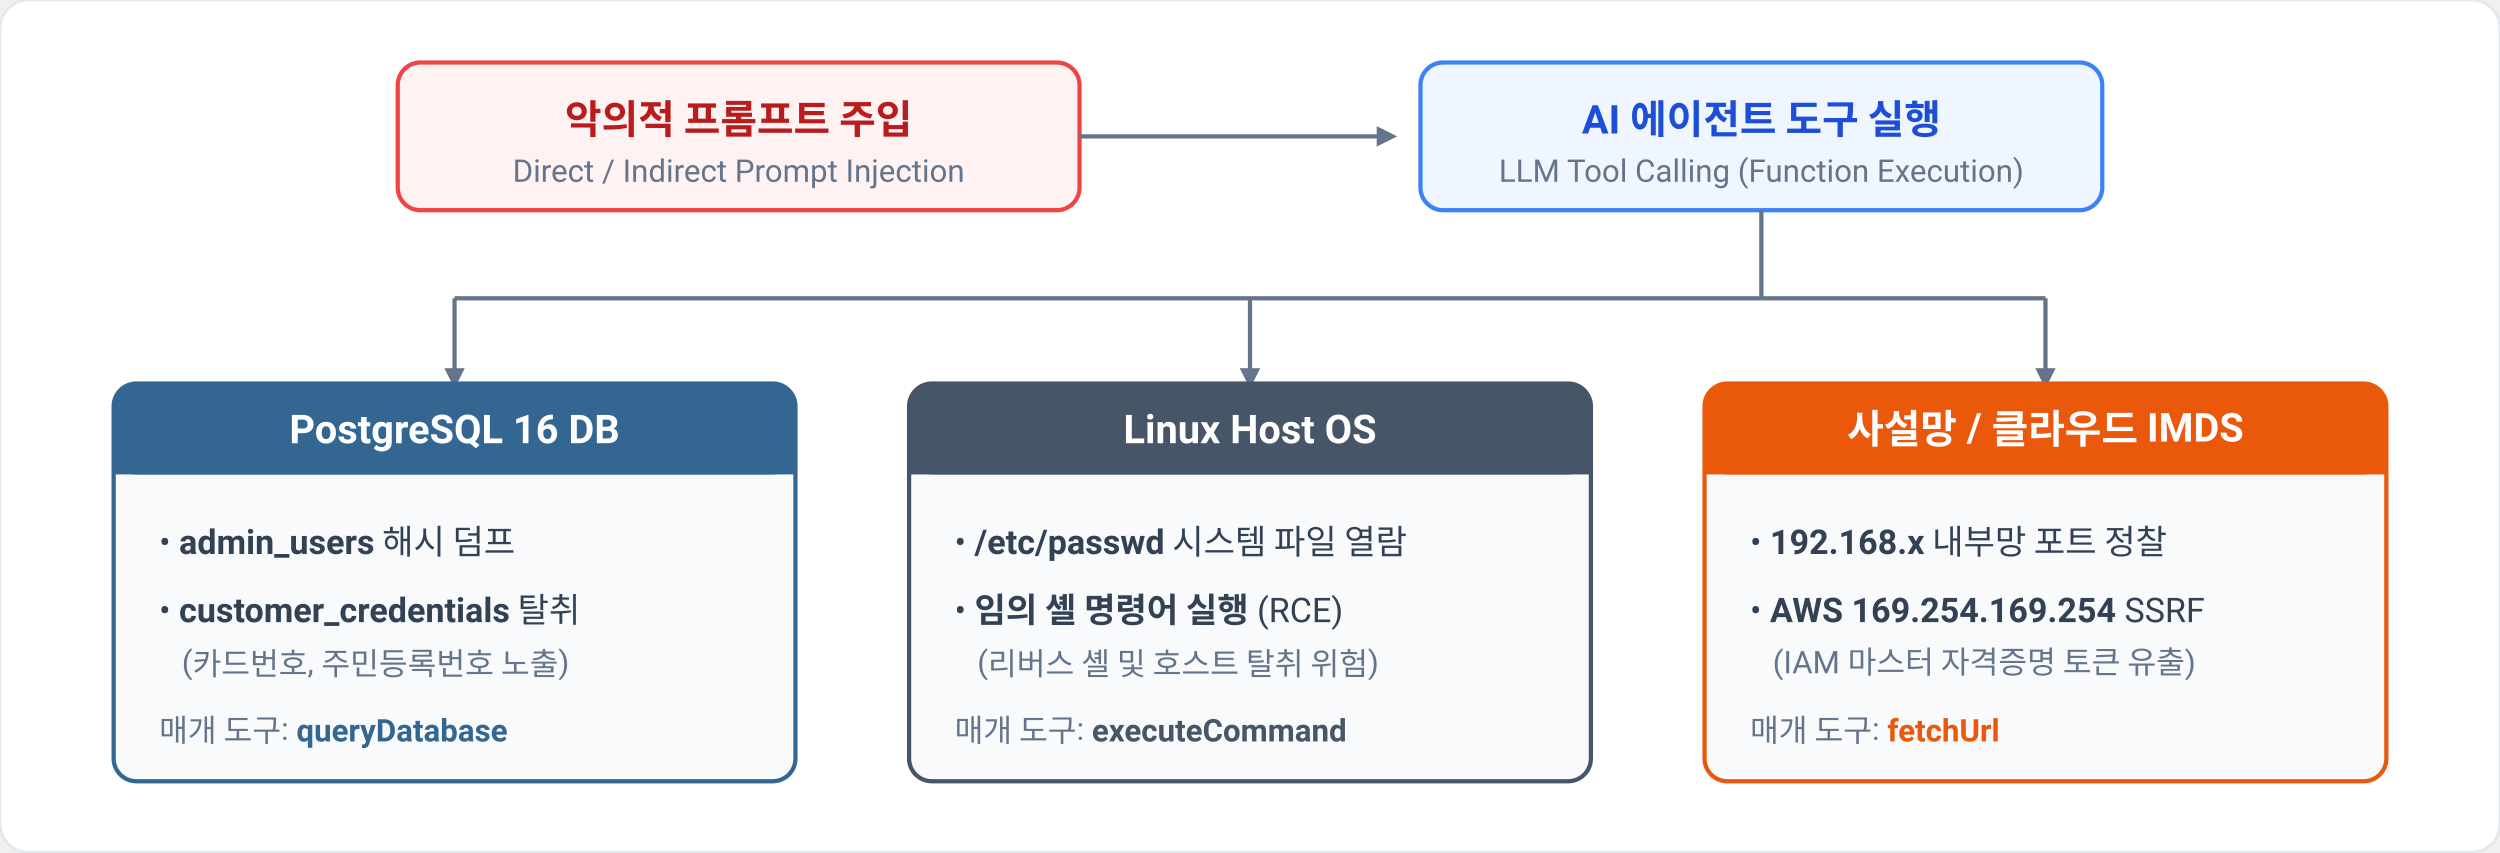
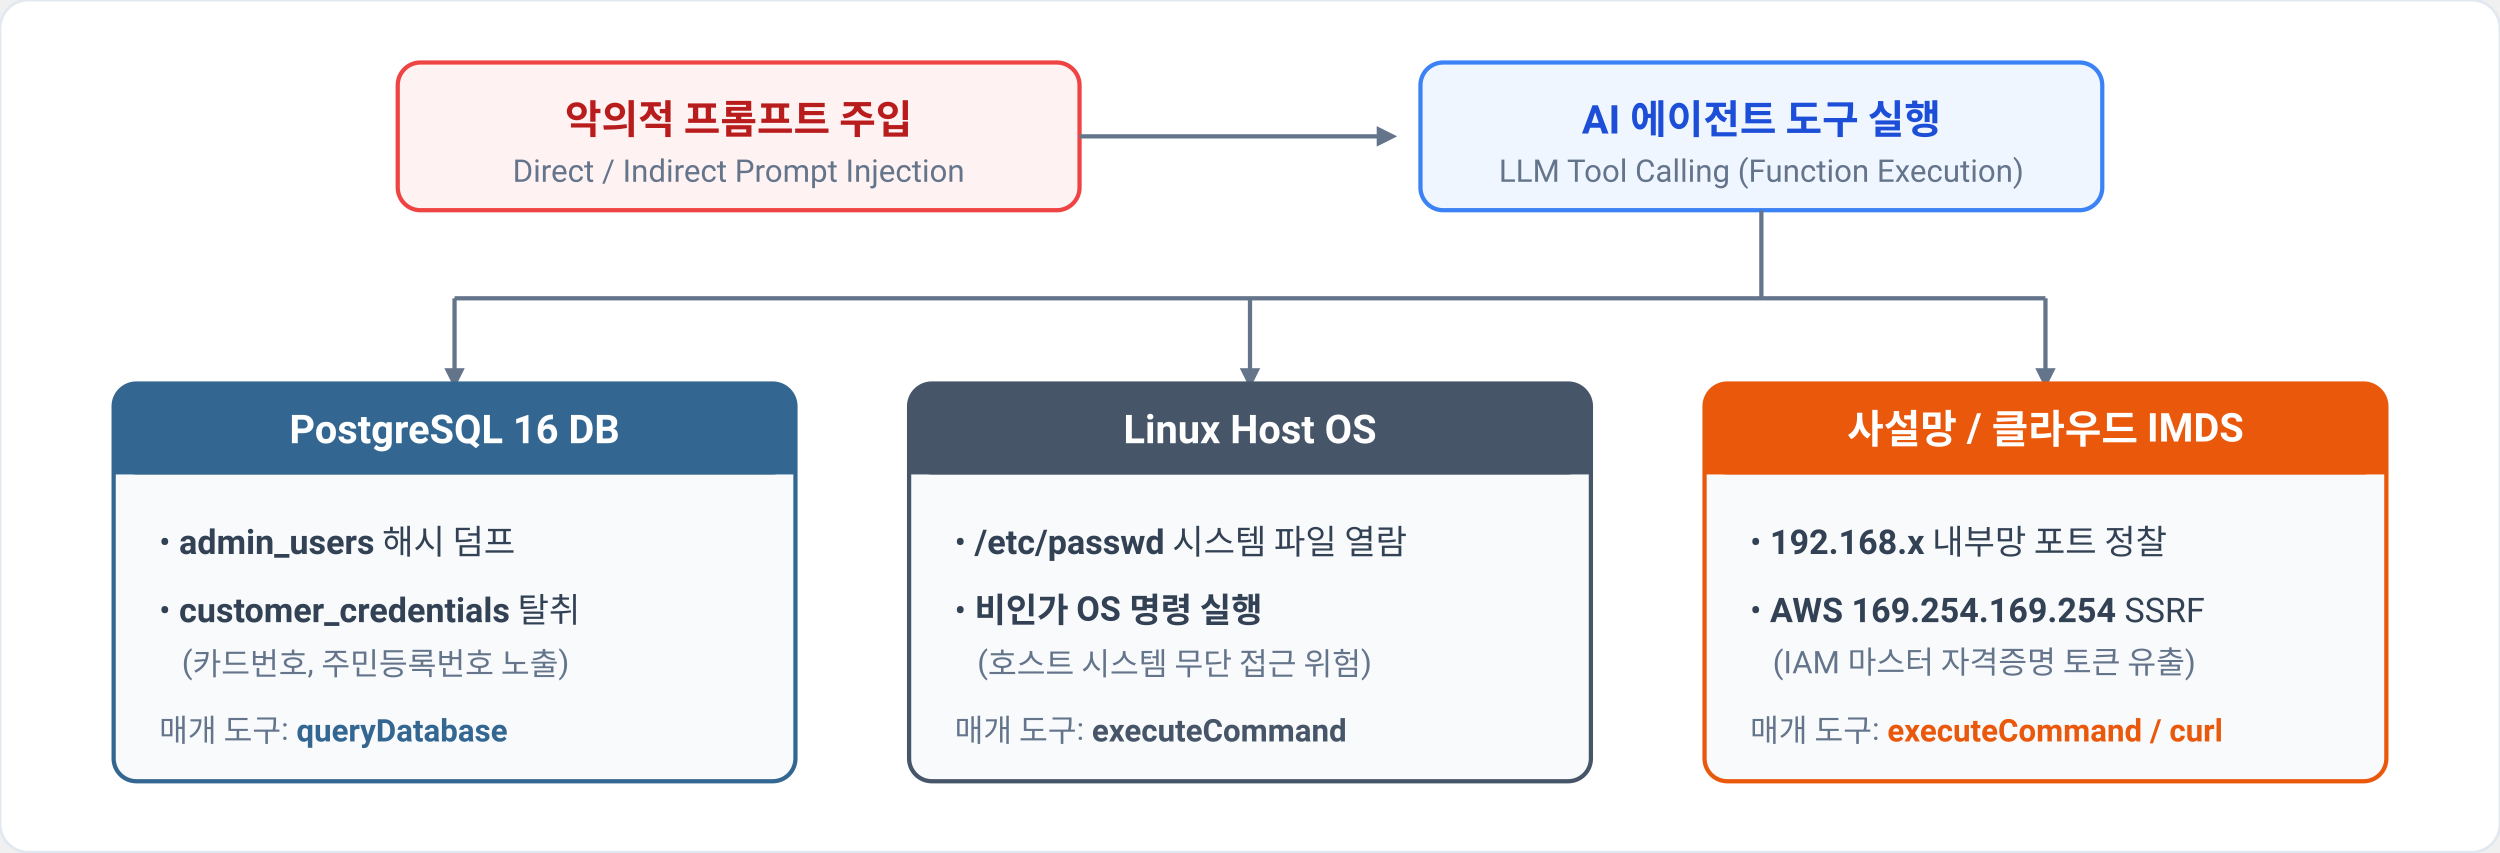
<svg xmlns="http://www.w3.org/2000/svg" viewBox="0 0 880 300" width="100%" height="100%">
  <defs>
    <style>
      .title-text { font-family: -apple-system, BlinkMacSystemFont, "Segoe UI", Roboto, "Apple SD Gothic Neo", sans-serif; font-size: 14px; font-weight: 700; }
      .sub-text { font-family: -apple-system, BlinkMacSystemFont, "Segoe UI", Roboto, "Apple SD Gothic Neo", sans-serif; font-size: 11px; fill: #64748b; }
      .item-text { font-family: -apple-system, BlinkMacSystemFont, "Segoe UI", Roboto, "Apple SD Gothic Neo", sans-serif; font-size: 12px; fill: #334155; }
      .box { rx: 8px; ry: 8px; stroke-width: 1.5px; }
      .arrow { stroke: #64748b; stroke-width: 1.5px; fill: none; }
      .arrow-head { fill: #64748b; }
    </style>
    <marker id="arrow" viewBox="0 0 10 10" refX="6" refY="5" markerWidth="6" markerHeight="6" orient="auto-start-reverse">
      <path d="M 0 1 L 8 5 L 0 9 z" class="arrow-head" />
    </marker>
  </defs>
  <rect width="880" height="300" fill="#ffffff" stroke="#e2e8f0" stroke-width="1" rx="10" />
  <g transform="translate(140, 22)">
    <rect class="box" width="240" height="52" fill="#fef2f2" stroke="#ef4444" />
    <text x="120" y="25" text-anchor="middle" class="title-text" fill="#b91c1c">악의적 프롬프트 주입</text>
    <text x="120" y="42" text-anchor="middle" class="sub-text">Direct / Indirect Prompt Injection</text>
  </g>
  <path d="M 380 48 L 490 48" class="arrow" marker-end="url(#arrow)" />
  <g transform="translate(500, 22)">
    <rect class="box" width="240" height="52" fill="#eff6ff" stroke="#3b82f6" />
    <text x="120" y="25" text-anchor="middle" class="title-text" fill="#1d4ed8">AI 에이전트 도구 실행</text>
    <text x="120" y="42" text-anchor="middle" class="sub-text">LLM Tool Calling (Function Execution)</text>
  </g>
  <path d="M 620 74 L 620 105" class="arrow" />
  <path d="M 160 105 L 720 105" class="arrow" />
  <path d="M 160 105 L 160 135" class="arrow" marker-end="url(#arrow)" />
  <path d="M 440 105 L 440 135" class="arrow" marker-end="url(#arrow)" />
  <path d="M 720 105 L 720 135" class="arrow" marker-end="url(#arrow)" />
  <g transform="translate(40, 135)">
    <rect class="box" width="240" height="140" fill="#f8fafc" stroke="#336791" />
    <rect x="0" y="0" width="240" height="32" rx="8" fill="#336791" />
    <rect x="0" y="24" width="240" height="8" fill="#336791" />
    <text x="120" y="21" text-anchor="middle" class="title-text" fill="#ffffff">PostgreSQL 16 DB</text>
    <text x="16" y="60" class="item-text">• <tspan font-weight="600">admin_users</tspan> 해시 덤프</text>
    <text x="16" y="84" class="item-text">• <tspan font-weight="600">customer_credentials</tspan> 탈취</text>
    <text x="24" y="102" class="sub-text">(카드번호, 주민등록번호 노출)</text>
    <text x="16" y="126" class="sub-text">매개 도구: <tspan fill="#336791" font-weight="600">queryDatabase</tspan>
    </text>
  </g>
  <g transform="translate(320, 135)">
    <rect class="box" width="240" height="140" fill="#f8fafc" stroke="#475569" />
    <rect x="0" y="0" width="240" height="32" rx="8" fill="#475569" />
    <rect x="0" y="24" width="240" height="8" fill="#475569" />
    <text x="120" y="21" text-anchor="middle" class="title-text" fill="#ffffff">Linux Host OS</text>
    <text x="16" y="60" class="item-text">• <tspan font-weight="600">/etc/passwd</tspan> 시스템 파일 열람</text>
-     <text x="16" y="84" class="item-text">• <tspan font-weight="600">임의 셸 명령어 실행</tspan> (RCE)</text>
-     <text x="24" y="102" class="sub-text">(리버스 셸 및 호스트 탈취 위험)</text>
+     <text x="16" y="84" class="item-text">• <tspan font-weight="600">비인가 OS 명령 실행</tspan>
+     </text>
+     <text x="24" y="102" class="sub-text">(호스트 시스템 무단 접근 위험)</text>
    <text x="16" y="126" class="sub-text">매개 도구: <tspan fill="#475569" font-weight="600">executeCommand</tspan>
    </text>
  </g>
  <g transform="translate(600, 135)">
    <rect class="box" width="240" height="140" fill="#f8fafc" stroke="#ea580c" />
    <rect x="0" y="0" width="240" height="32" rx="8" fill="#ea580c" />
    <rect x="0" y="24" width="240" height="8" fill="#ea580c" />
    <text x="120" y="21" text-anchor="middle" class="title-text" fill="#ffffff">사설망 / 클라우드 IMDS</text>
    <text x="16" y="60" class="item-text">• <tspan font-weight="600">192.168.x</tspan> 내부망 포트 정찰</text>
    <text x="16" y="84" class="item-text">• <tspan font-weight="600">AWS 169.254.169.254</tspan> SSRF</text>
    <text x="24" y="102" class="sub-text">(IAM 마스터 자격증명 토큰 유출)</text>
-     <text x="16" y="126" class="sub-text">매개 도구: <tspan fill="#ea580c" font-weight="600">fetchUrl</tspan>
+     <text x="16" y="126" class="sub-text">매개 도구: <tspan fill="#ea580c" font-weight="600">executeCommand / curl</tspan>
    </text>
  </g>
</svg>
